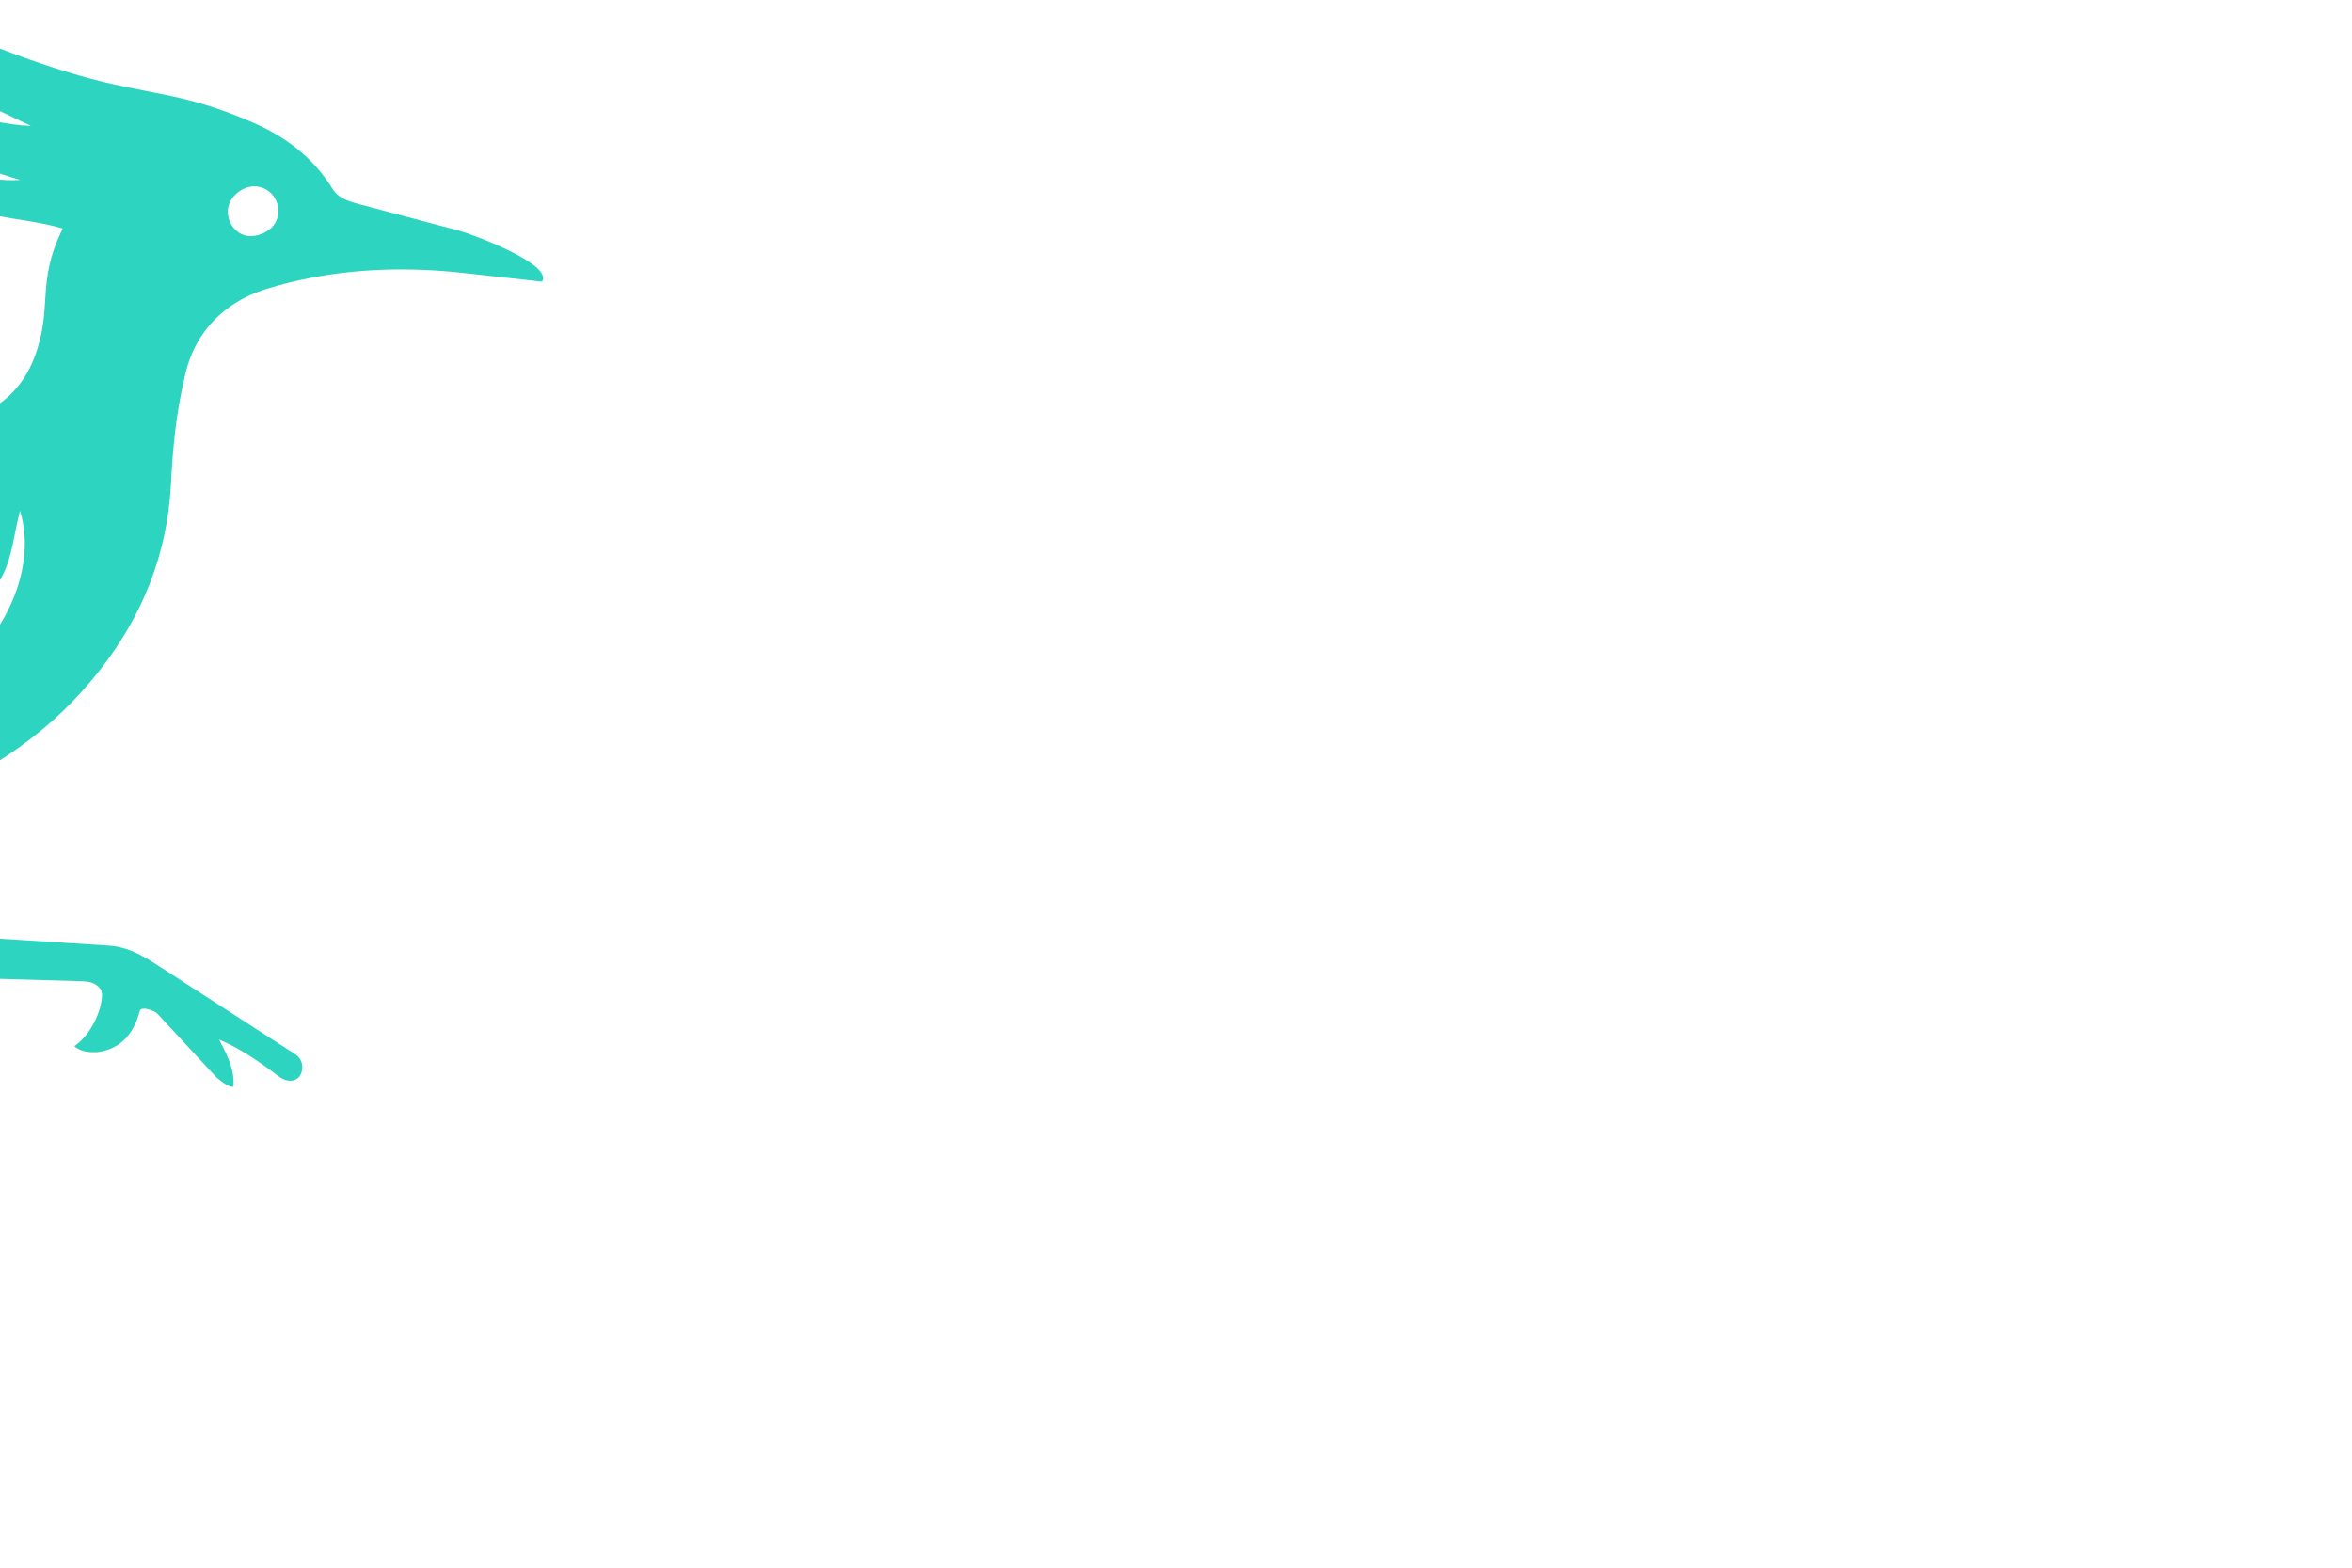
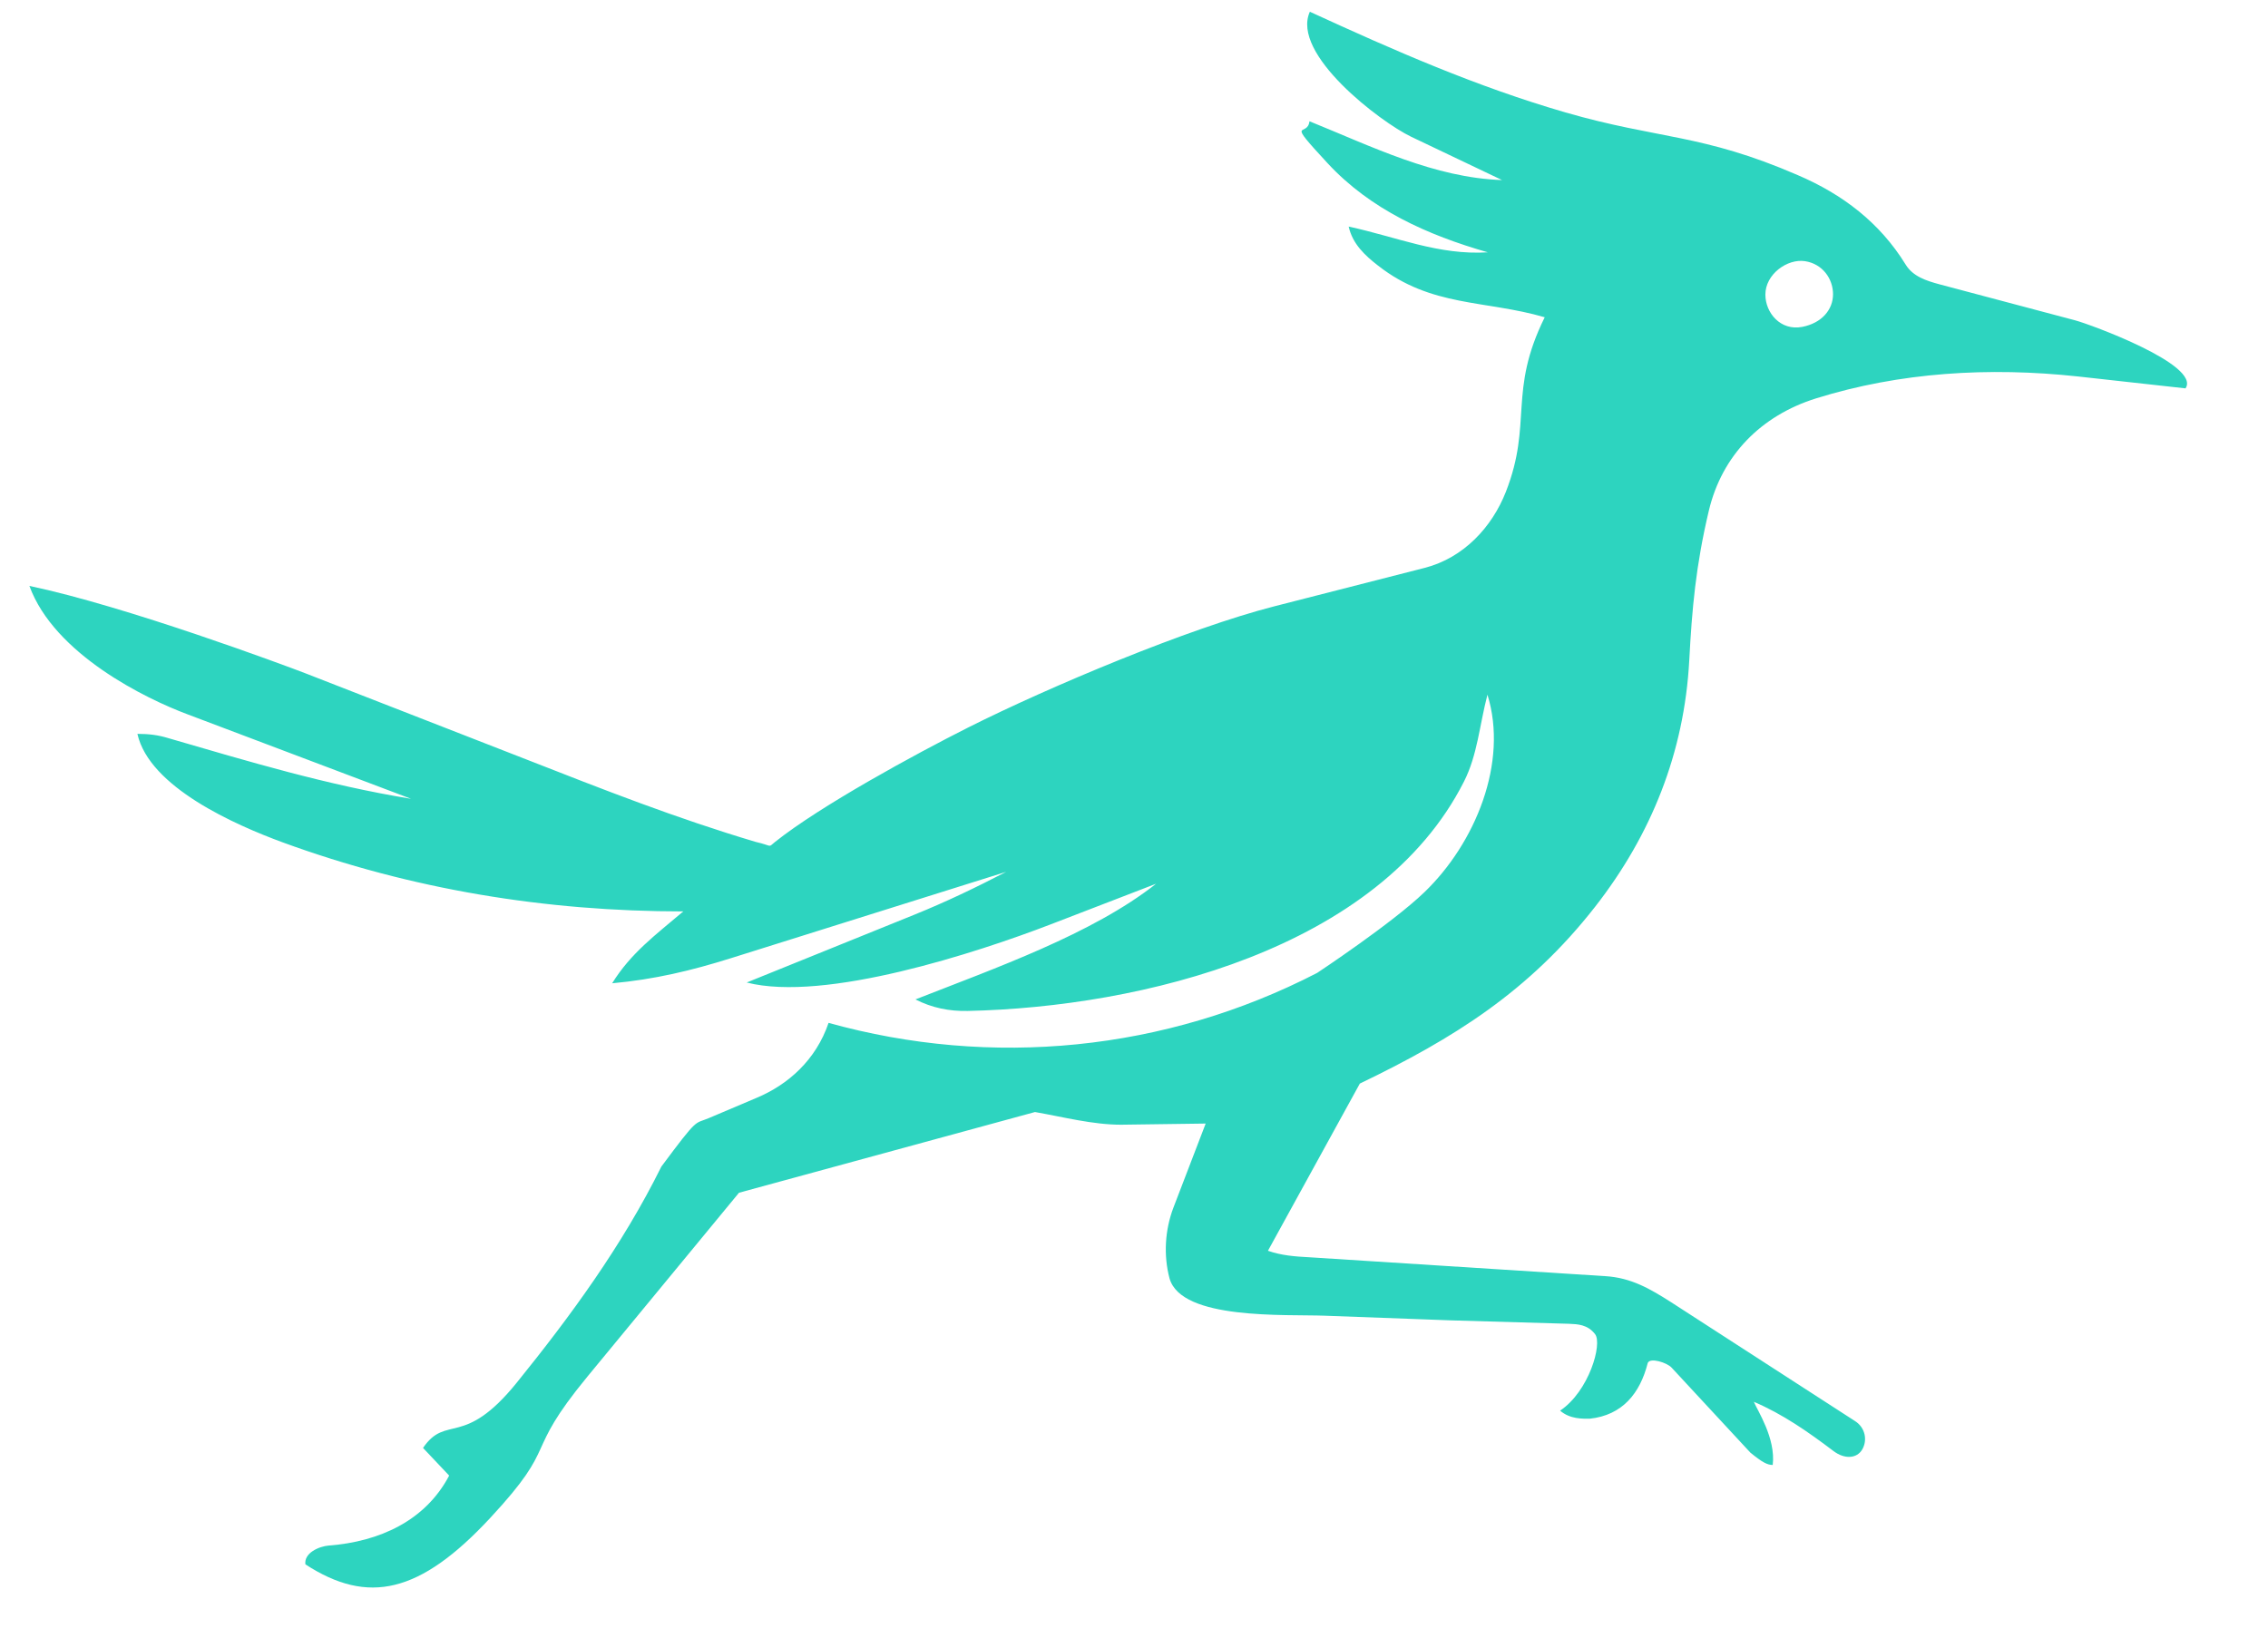
- <svg xmlns="http://www.w3.org/2000/svg" width="180" height="120" viewBox="0 0 180 120" fill="none">
-   <path d="M316.846 282.6C324.98 279.189 332.246 272.8 335.546 263.1C377.946 274.9 423.146 270.5 462.646 250.1C462.646 250.1 482.146 237.2 490.546 229.1C503.746 216.4 512.446 195.4 506.946 177.7C504.846 185.8 504.346 193.4 500.846 200.3C478.746 244 416.946 259 371.746 260C366.946 260.1 362.446 259.2 358.146 257C378.746 248.9 404.146 240 420.746 226.9L393.246 237.5C374.246 244.8 334.546 257.8 314.246 252.6L357.746 235C366.146 231.6 373.846 227.9 381.746 223.8L310.046 246.3C299.846 249.5 290.246 251.8 279.246 252.8C284.146 244.9 290.446 240.3 297.746 234.1C261.946 234.1 227.046 228.4 193.446 216.1C181.246 211.6 158.846 201.8 155.746 187.9C158.746 187.9 161.146 188.2 163.746 189C184.746 195.1 204.946 201.2 226.946 204.8L168.746 182.8C158.046 178.8 134.145 167.225 127.646 149.4C152.889 154.7 194.146 170.1 199.346 172.1L257.046 194.6C276.946 202.4 296.046 209.9 316.546 216C321.234 217.079 319.646 217.6 321.646 216C333.446 206.6 358.046 193.2 371.946 186.2C393.046 175.6 429.246 160.4 451.546 154.7L490.646 144.7C500.746 142.1 508.146 134.1 511.746 124.9C518.746 107 512.246 98.9 521.846 79.5C506.446 75 492.346 76.9 478.546 66.1C475.046 63.4 471.846 60.4 470.846 55.9C483.346 58.6 494.246 63.4 507.046 62.6C491.346 58.1 476.546 51.5 465.346 39.4C454.146 27.3 460.146 32.9 460.646 28.5C476.946 35.1 493.146 43.2 510.746 43.8L487.046 32.5C479.146 28.7 455.746 11 460.746 0C482.946 10.2 504.146 19.5 527.246 26.2C551.446 33.2 562.746 31.7 587.646 42.5C599.346 47.5 609.046 54.9 615.746 65.8C617.646 68.9 621.146 70 624.446 70.9L659.846 80.3C663.646 81.3 692.646 91.9 688.546 98L660.546 94.9C637.446 92.4 614.246 93.8 592.446 100.6C578.046 105.1 567.946 115.5 564.546 129.8C561.146 144.1 560.146 155.4 559.446 168.8C558.146 192.8 549.546 214.2 534.946 232.9C517.746 254.9 498.246 267.1 473.746 278.9L449.846 322.4C453.246 323.6 456.746 323.9 460.746 324.1L537.546 329C544.346 329.4 549.246 332.3 554.746 335.8L602.546 366.7C605.246 368.4 605.846 371.7 604.446 374.1C603.046 376.5 599.846 376.7 596.946 374.5C590.346 369.5 583.746 364.9 576.246 361.7C577.146 363.9 581.998 371.213 581.158 378.135C579.728 378.135 578.397 377.414 575.356 374.934L554.846 352.8C553.646 351.5 549.246 350.1 548.646 351.6C546.646 359.5 542.046 365.2 533.546 366.1C531.795 366.1 528.454 366.257 525.846 364C533.346 359 536.908 346.625 534.946 344.1C532.985 341.575 530.446 341.5 528.146 341.4L497.146 340.5L464.746 339.3C454.446 338.9 427.346 340.5 424.246 329.6C422.646 323.6 423.046 317 425.246 311.2L433.646 289.3L411.646 289.6C404.246 289.6 396.646 287.6 389.246 286.3L312.246 307.3L272.846 355.1C255.646 376 265.846 372.2 247.546 391.9C229.246 411.6 215.746 414.6 199.446 404C199.046 401 203.046 399.3 205.546 399.1C218.646 398.1 230.646 392.7 236.846 380.9L230.046 373.7C236.146 364.8 240.546 373.9 254.446 356.7C268.346 339.5 281.846 321.1 292.046 300.5C301.79 287.392 300.592 289.506 304.346 287.9L316.846 282.6ZM588.846 82C593.946 81 596.846 77.5 596.846 73.5C596.846 69.5 594.146 65.6 589.546 64.9C584.946 64.2 579.246 68.3 579.246 73.6C579.246 78.3 583.146 83.1 588.846 82Z" fill="#2DD4BF" transform="translate(-110 0) scale(.22)" />
+ <svg xmlns="http://www.w3.org/2000/svg" width="180" height="130" viewBox="120 0 590 420" fill="none">
+   <path d="M316.846 282.6C324.98 279.189 332.246 272.8 335.546 263.1C377.946 274.9 423.146 270.5 462.646 250.1C462.646 250.1 482.146 237.2 490.546 229.1C503.746 216.4 512.446 195.4 506.946 177.7C504.846 185.8 504.346 193.4 500.846 200.3C478.746 244 416.946 259 371.746 260C366.946 260.1 362.446 259.2 358.146 257C378.746 248.9 404.146 240 420.746 226.9L393.246 237.5C374.246 244.8 334.546 257.8 314.246 252.6L357.746 235C366.146 231.6 373.846 227.9 381.746 223.8L310.046 246.3C299.846 249.5 290.246 251.8 279.246 252.8C284.146 244.9 290.446 240.3 297.746 234.1C261.946 234.1 227.046 228.4 193.446 216.1C181.246 211.6 158.846 201.8 155.746 187.9C158.746 187.9 161.146 188.2 163.746 189C184.746 195.1 204.946 201.2 226.946 204.8L168.746 182.8C158.046 178.8 134.145 167.225 127.646 149.4C152.889 154.7 194.146 170.1 199.346 172.1L257.046 194.6C276.946 202.4 296.046 209.9 316.546 216C321.234 217.079 319.646 217.6 321.646 216C333.446 206.6 358.046 193.2 371.946 186.2C393.046 175.6 429.246 160.4 451.546 154.7L490.646 144.7C500.746 142.1 508.146 134.1 511.746 124.9C518.746 107 512.246 98.9 521.846 79.5C506.446 75 492.346 76.9 478.546 66.1C475.046 63.4 471.846 60.4 470.846 55.9C483.346 58.6 494.246 63.4 507.046 62.6C491.346 58.1 476.546 51.5 465.346 39.4C454.146 27.3 460.146 32.9 460.646 28.5C476.946 35.1 493.146 43.2 510.746 43.8L487.046 32.5C479.146 28.7 455.746 11 460.746 0C482.946 10.2 504.146 19.5 527.246 26.2C551.446 33.2 562.746 31.7 587.646 42.5C599.346 47.5 609.046 54.9 615.746 65.8C617.646 68.9 621.146 70 624.446 70.9L659.846 80.3C663.646 81.3 692.646 91.9 688.546 98L660.546 94.9C637.446 92.4 614.246 93.8 592.446 100.6C578.046 105.1 567.946 115.5 564.546 129.8C561.146 144.1 560.146 155.4 559.446 168.8C558.146 192.8 549.546 214.2 534.946 232.9C517.746 254.9 498.246 267.1 473.746 278.9L449.846 322.4C453.246 323.6 456.746 323.9 460.746 324.1L537.546 329C544.346 329.4 549.246 332.3 554.746 335.8L602.546 366.7C605.246 368.4 605.846 371.7 604.446 374.1C603.046 376.5 599.846 376.7 596.946 374.5C590.346 369.5 583.746 364.9 576.246 361.7C577.146 363.9 581.998 371.213 581.158 378.135C579.728 378.135 578.397 377.414 575.356 374.934L554.846 352.8C553.646 351.5 549.246 350.1 548.646 351.6C546.646 359.5 542.046 365.2 533.546 366.1C531.795 366.1 528.454 366.257 525.846 364C533.346 359 536.908 346.625 534.946 344.1C532.985 341.575 530.446 341.5 528.146 341.4L497.146 340.5L464.746 339.3C454.446 338.9 427.346 340.5 424.246 329.6C422.646 323.6 423.046 317 425.246 311.2L433.646 289.3L411.646 289.6C404.246 289.6 396.646 287.6 389.246 286.3L312.246 307.3L272.846 355.1C255.646 376 265.846 372.2 247.546 391.9C229.246 411.6 215.746 414.6 199.446 404C199.046 401 203.046 399.3 205.546 399.1C218.646 398.1 230.646 392.7 236.846 380.9L230.046 373.7C236.146 364.8 240.546 373.9 254.446 356.7C268.346 339.5 281.846 321.1 292.046 300.5C301.79 287.392 300.592 289.506 304.346 287.9L316.846 282.6ZM588.846 82C593.946 81 596.846 77.5 596.846 73.5C596.846 69.5 594.146 65.6 589.546 64.9C584.946 64.2 579.246 68.3 579.246 73.6C579.246 78.3 583.146 83.1 588.846 82Z" fill="#2DD4BF" />
</svg>
